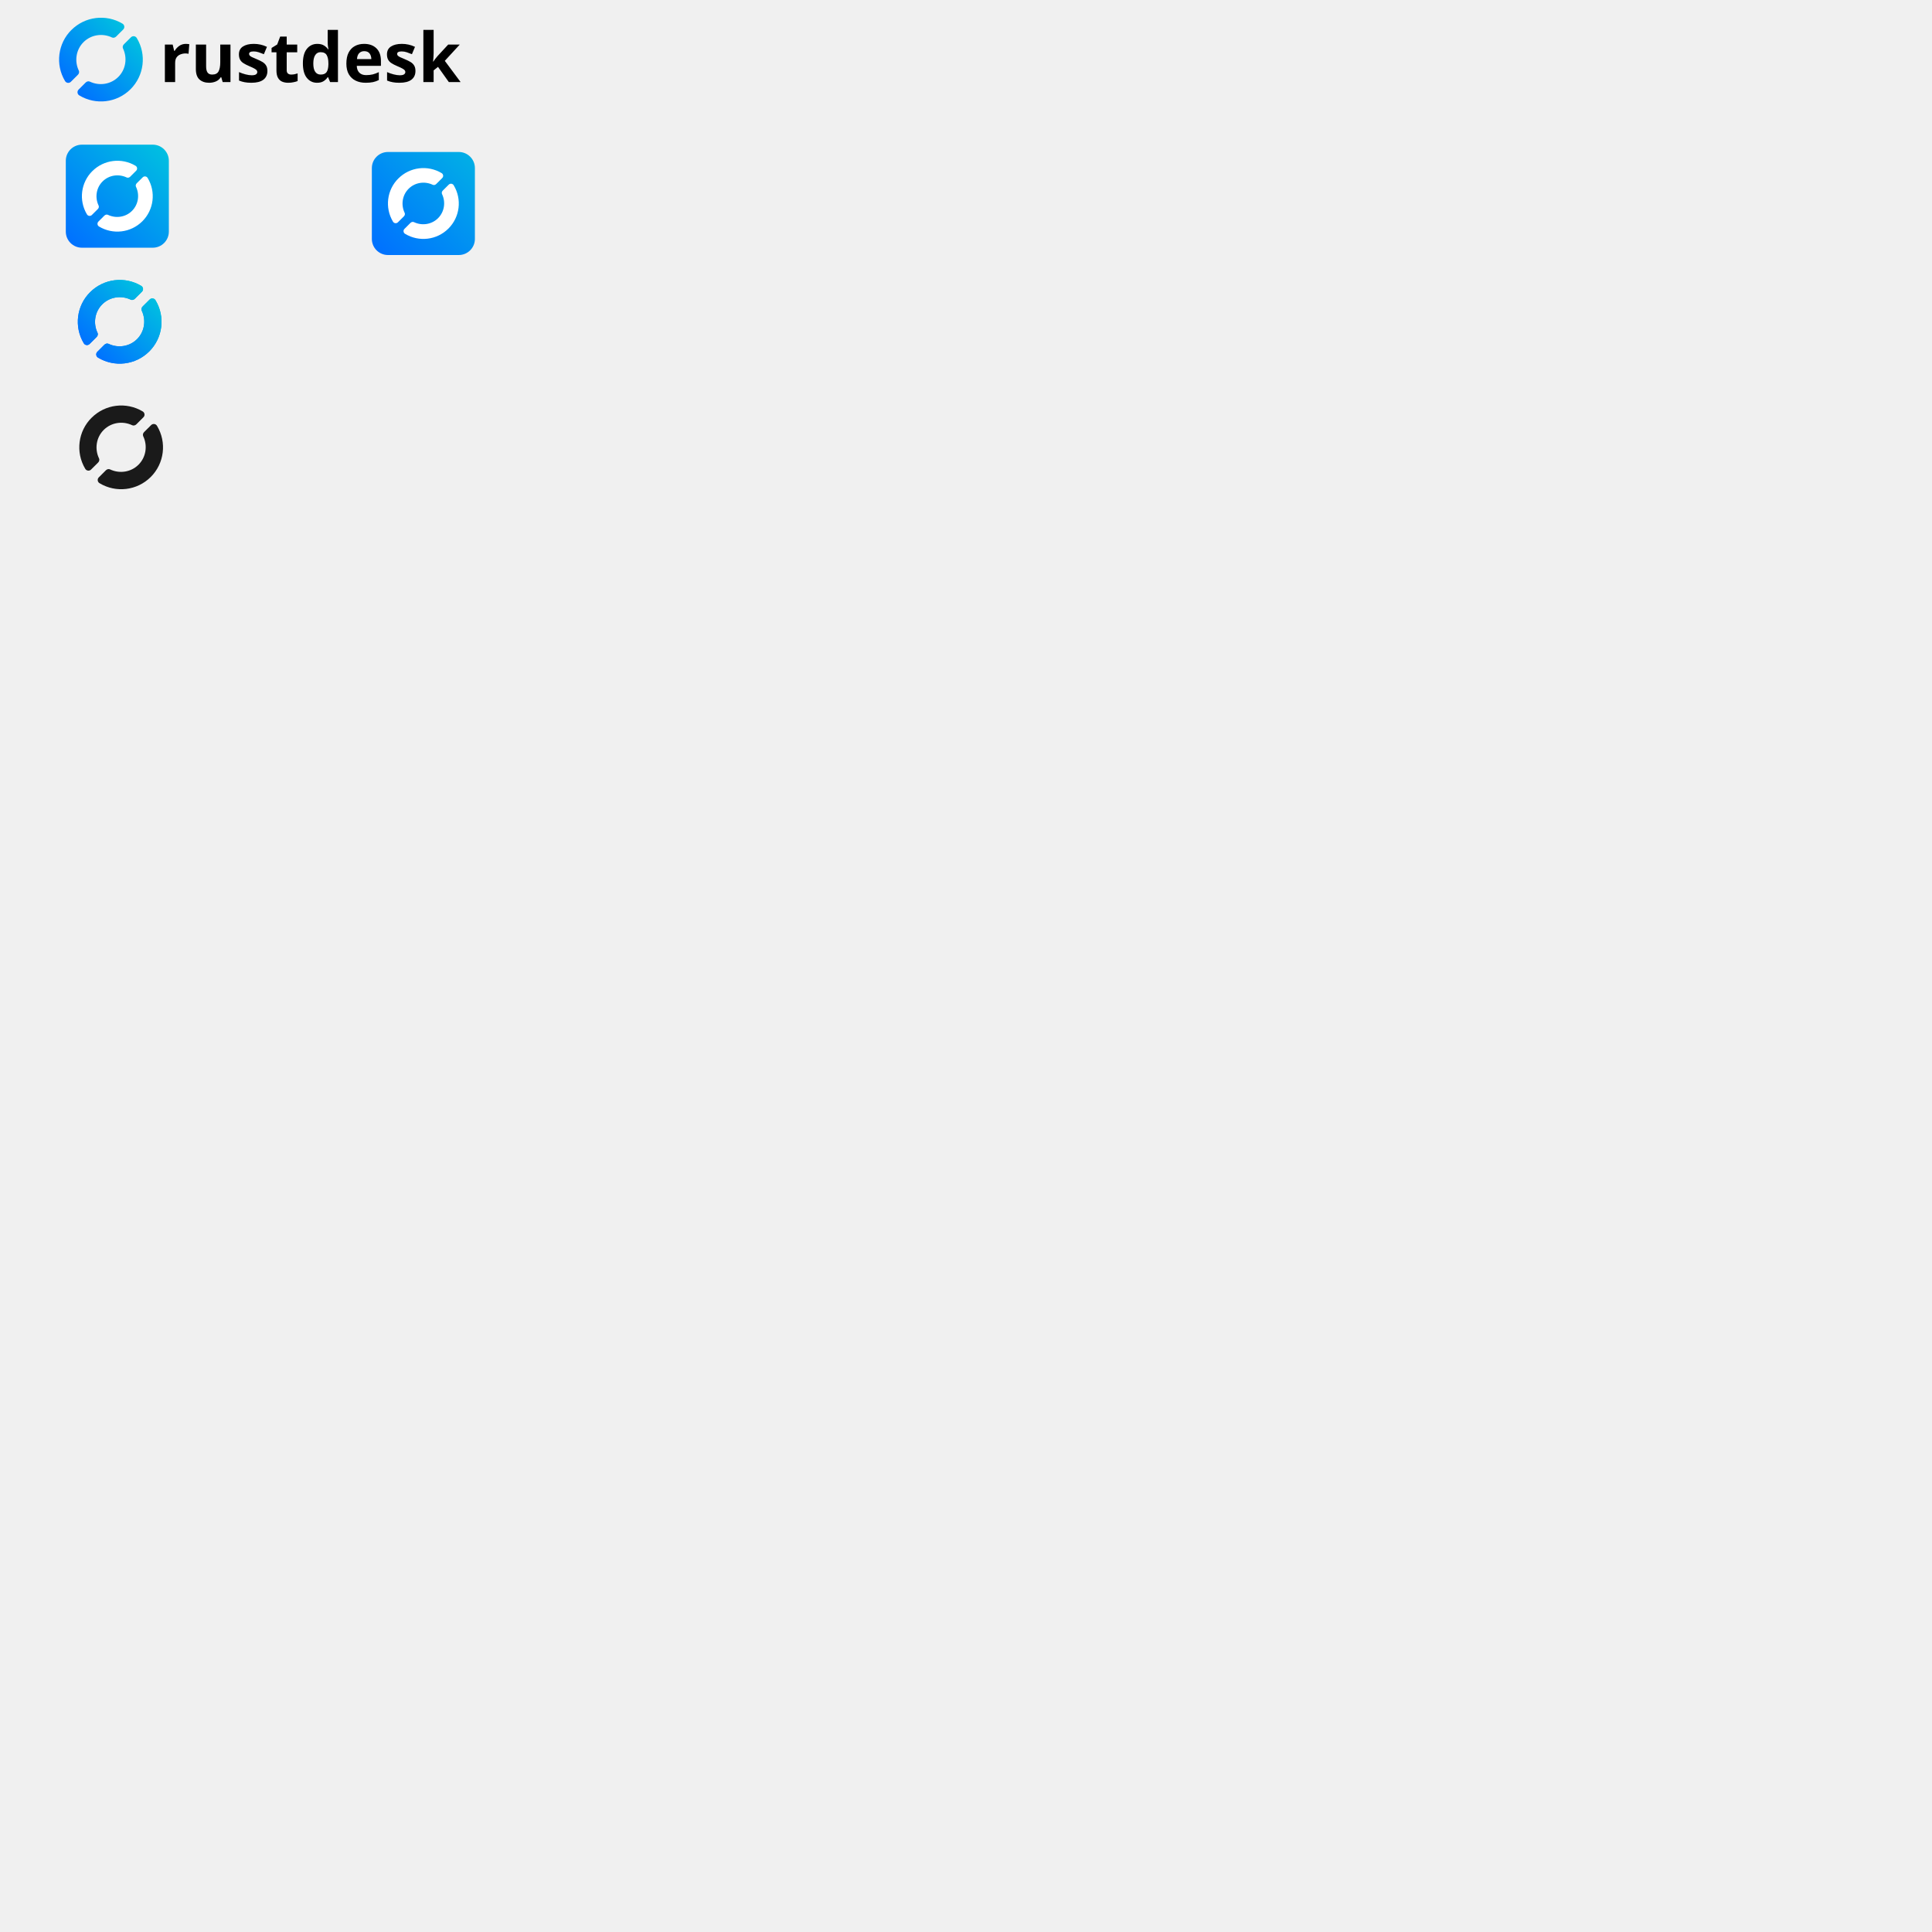
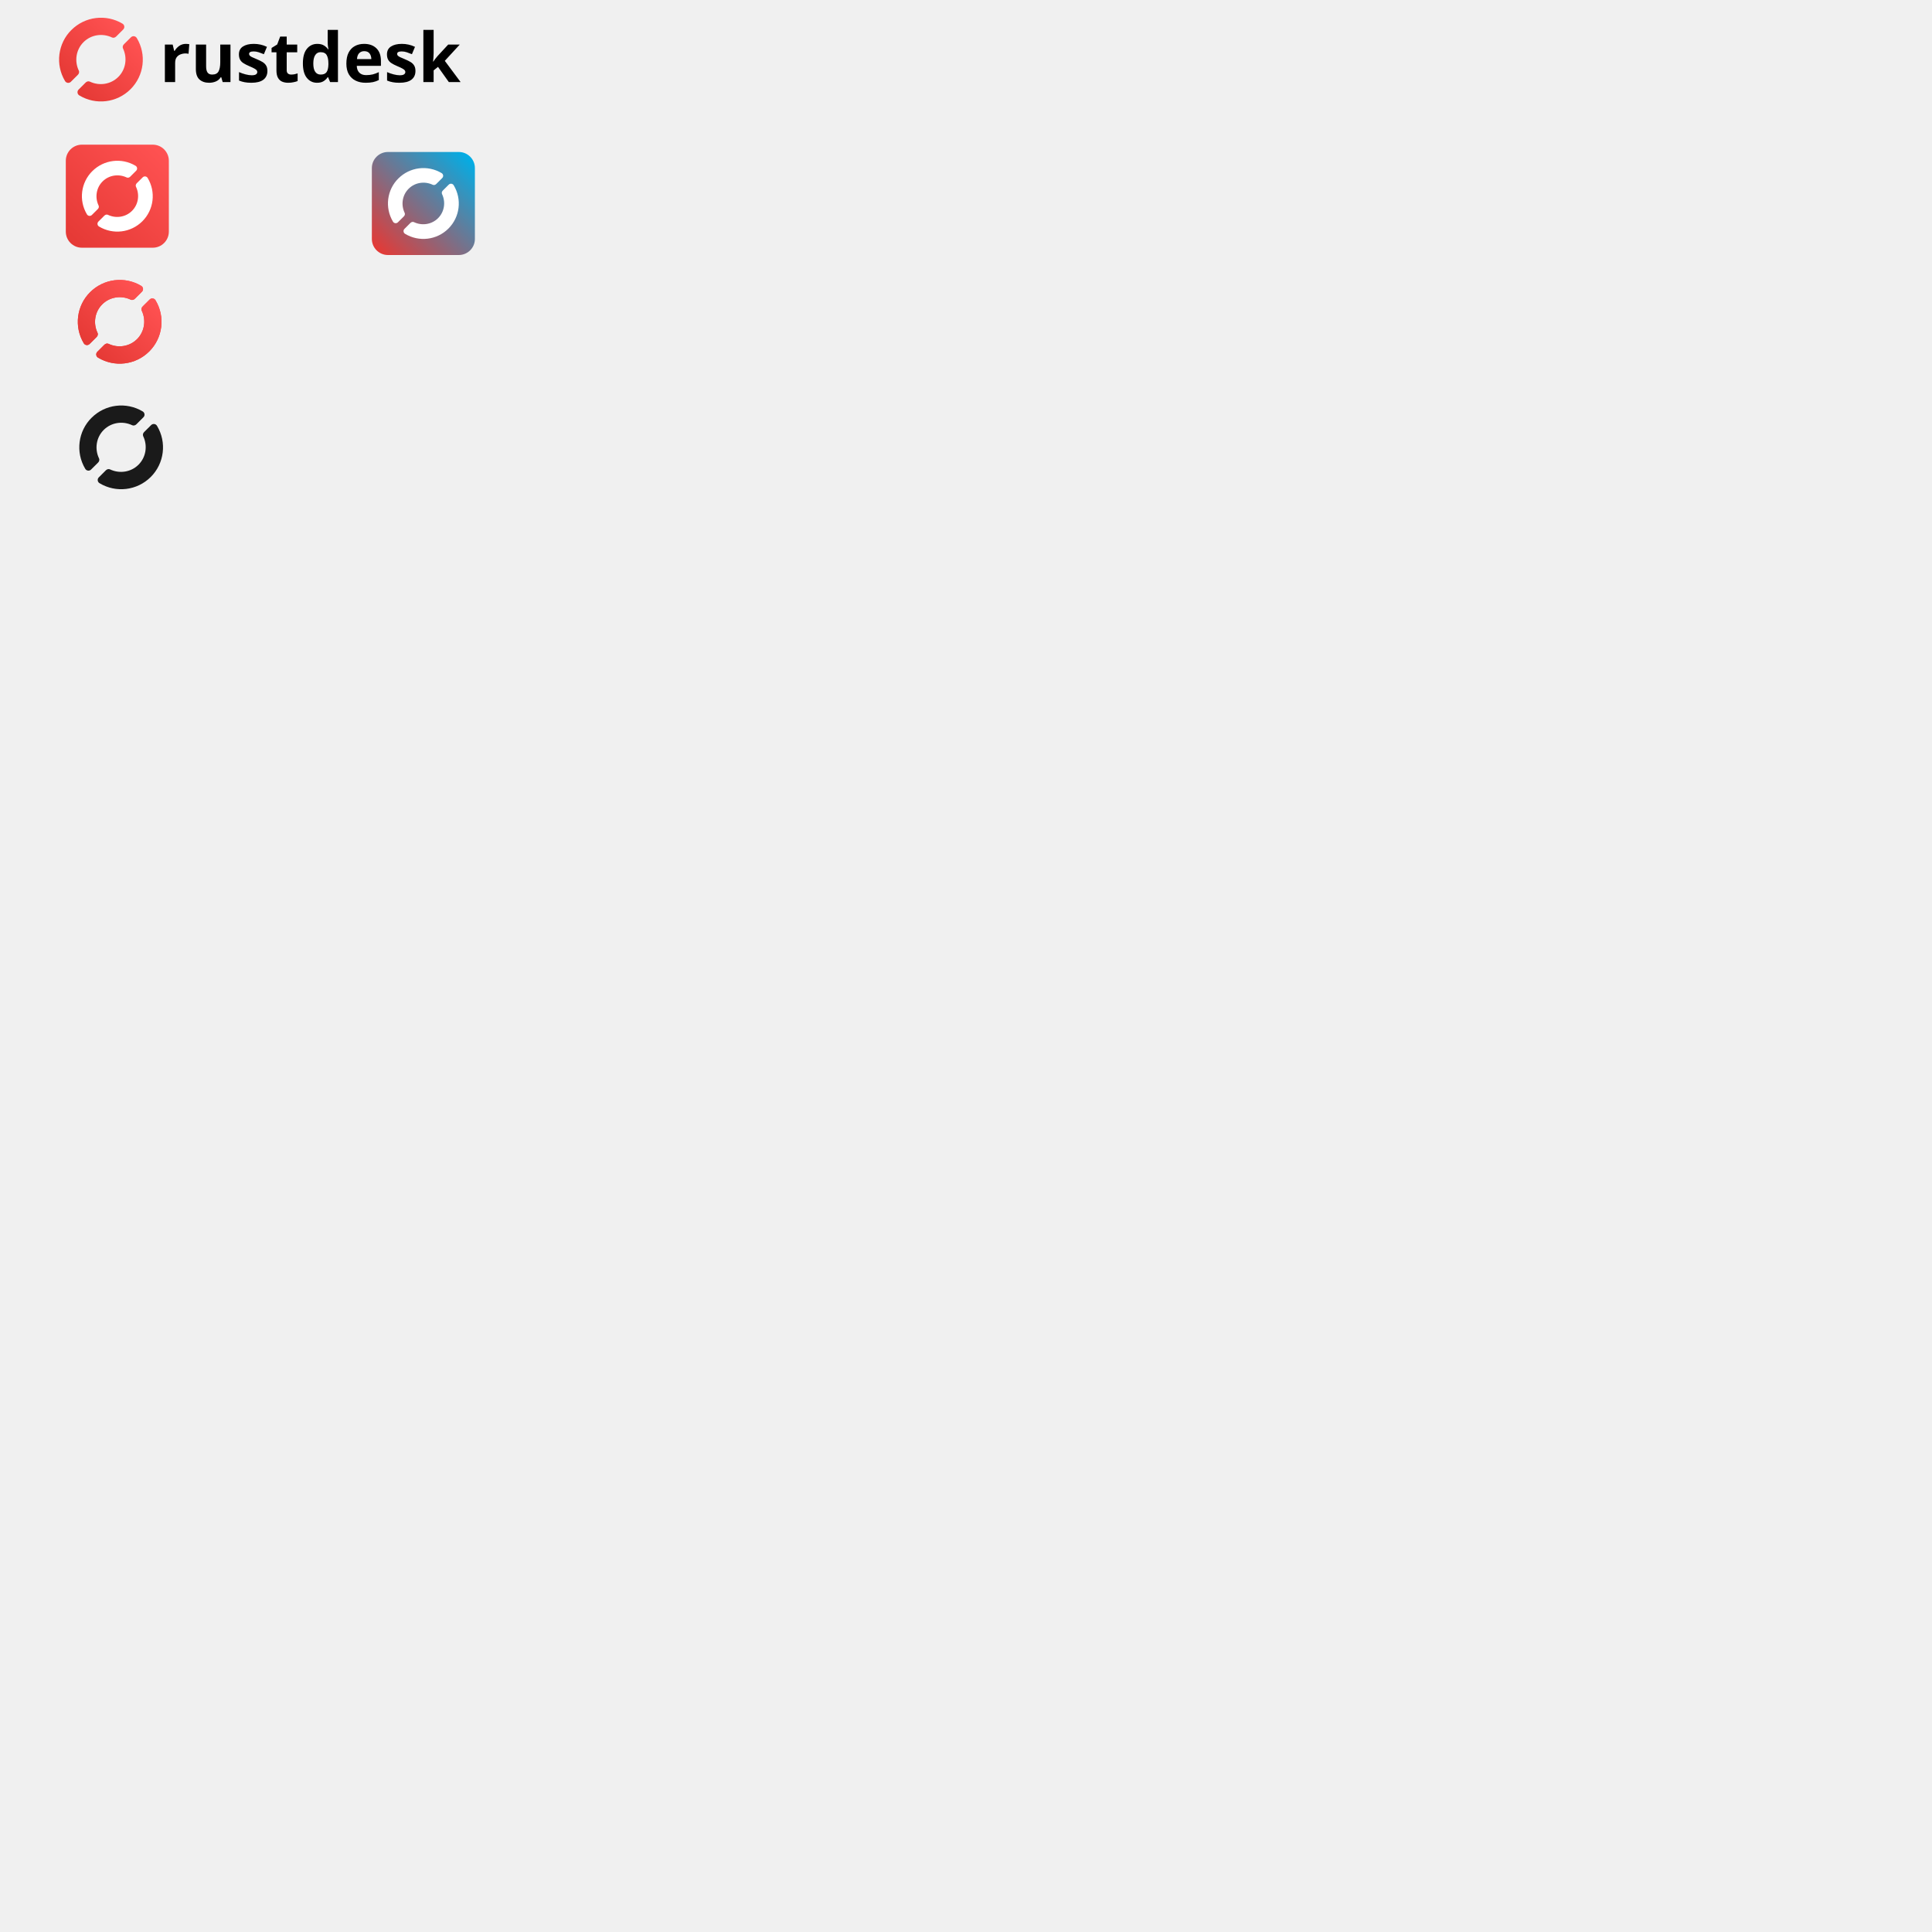
<svg xmlns="http://www.w3.org/2000/svg" xmlns:xlink="http://www.w3.org/1999/xlink" style="isolation:isolate" viewBox="66.993 897.484 600 600" version="1.1" id="svg11" xml:space="preserve" width="600" height="600">
  <defs id="defs15">
    <linearGradient id="linearGradient9947" x1="0.148" x2="0.845" y1="0.851" y2="0.154" gradientTransform="matrix(26.301,0,0,26.331,90.67354,911.7572)" gradientUnits="userSpaceOnUse">
-       <stop offset="0" stop-color="#004ba6" id="stop9943" style="stop-color:#0071ff;stop-opacity:1;" />
-       <stop offset="1" stop-color="#00bfe1" id="stop9945" style="stop-color:#01aee6;stop-opacity:1;" />
+       <stop offset="0" stop-color="#B71C1C" id="stop9943" style="stop-color:#E53935;stop-opacity:1;" />
+       <stop offset="1" stop-color="#FF5252" id="stop9945" style="stop-color:#01aee6;stop-opacity:1;" />
    </linearGradient>
    <linearGradient id="linearGradient9775" x1="0.045" x2="0.955" y1="0.955" y2="0.045" gradientTransform="matrix(32,0,0,32,231.03,929.9804)" gradientUnits="userSpaceOnUse">
-       <stop offset="0" stop-color="#004ba6" id="stop9771" style="stop-color:#0071ff;stop-opacity:1;" />
-       <stop offset="1" stop-color="#00bfe1" id="stop9773" style="stop-color:#01aee6;stop-opacity:1;" />
+       <stop offset="0" stop-color="#B71C1C" id="stop9771" style="stop-color:#E53935;stop-opacity:1;" />
+       <stop offset="1" stop-color="#FF5252" id="stop9773" style="stop-color:#01aee6;stop-opacity:1;" />
    </linearGradient>
    <linearGradient id="linearGradient5424" x1="0.148" x2="0.845" y1="0.851" y2="0.154" gradientTransform="matrix(26.301,0,0,26.331,90.67354,911.7572)" gradientUnits="userSpaceOnUse">
-       <stop offset="0" stop-color="#004ba6" id="stop5420" style="stop-color:#0071ff;stop-opacity:1;" />
-       <stop offset="1" stop-color="#00bfe1" id="stop5422" style="stop-color:#01aee6;stop-opacity:1;" />
+       <stop offset="0" stop-color="#B71C1C" id="stop5420" style="stop-color:#E53935;stop-opacity:1;" />
+       <stop offset="1" stop-color="#FF5252" id="stop5422" style="stop-color:#01aee6;stop-opacity:1;" />
    </linearGradient>
    <linearGradient id="linearGradient1258" x1="0.045" x2="0.955" y1="0.955" y2="0.045" gradientTransform="matrix(32,0,0,32,231.03,929.9804)" gradientUnits="userSpaceOnUse">
-       <stop offset="0" stop-color="#004ba6" id="stop1254" style="stop-color:#0071ff;stop-opacity:1;" />
-       <stop offset="1" stop-color="#00bfe1" id="stop1256" style="stop-color:#01aee6;stop-opacity:1;" />
+       <stop offset="0" stop-color="#B71C1C" id="stop1254" style="stop-color:#E53935;stop-opacity:1;" />
+       <stop offset="1" stop-color="#FF5252" id="stop1256" style="stop-color:#01aee6;stop-opacity:1;" />
    </linearGradient>
    <linearGradient id="linearGradient1228" x1="0.045" x2="0.955" y1="0.955" y2="0.045" gradientTransform="matrix(32,0,0,32,231.03,929.9804)" gradientUnits="userSpaceOnUse">
-       <stop offset="0" stop-color="#004ba6" id="stop1224" style="stop-color:#0071ff;stop-opacity:1;" />
-       <stop offset="100%" stop-color="#00bfe1" id="stop1226" />
+       <stop offset="0" stop-color="#B71C1C" id="stop1224" style="stop-color:#E53935;stop-opacity:1;" />
+       <stop offset="100%" stop-color="#FF5252" id="stop1226" />
    </linearGradient>
    <rect x="34.073" y="7.526" width="62.535" height="16.147" id="rect9005" />
    <linearGradient id="a-3" x1="0.045" x2="0.955" y1="0.955" y2="0.045" gradientTransform="matrix(32,0,0,32,231.03,929.9804)" gradientUnits="userSpaceOnUse">
-       <stop offset="0%" stop-color="#004ba6" id="stop294" />
-       <stop offset="100%" stop-color="#00bfe1" id="stop296" />
+       <stop offset="0%" stop-color="#B71C1C" id="stop294" />
+       <stop offset="100%" stop-color="#FF5252" id="stop296" />
    </linearGradient>
    <linearGradient xlink:href="#linearGradient1228" id="linearGradient426" gradientUnits="userSpaceOnUse" gradientTransform="matrix(32,0,0,32,45.09661,851.7449)" x1="0.045" y1="0.955" x2="0.955" y2="0.045" />
    <linearGradient xlink:href="#a" id="linearGradient5414" gradientUnits="userSpaceOnUse" gradientTransform="matrix(26.00048,0,0,25.99935,91.16012,984.4207)" x1="0.148" y1="0.851" x2="0.845" y2="0.154" />
    <linearGradient xlink:href="#a" id="linearGradient9753" gradientUnits="userSpaceOnUse" gradientTransform="matrix(26.00048,0,0,25.99935,66.99302,897.4845)" x1="0.148" y1="0.851" x2="0.845" y2="0.154" />
    <linearGradient xlink:href="#linearGradient9775" id="linearGradient9769" gradientUnits="userSpaceOnUse" gradientTransform="matrix(32,0,0,32,45.09661,851.7449)" x1="0.045" y1="0.955" x2="0.955" y2="0.045" />
    <linearGradient xlink:href="#a" id="linearGradient9831" gradientUnits="userSpaceOnUse" gradientTransform="matrix(22.0004,0,0,21.99946,71.99301,902.4844)" x1="0.148" y1="0.851" x2="0.845" y2="0.154" />
    <linearGradient xlink:href="#a" id="linearGradient342" gradientUnits="userSpaceOnUse" gradientTransform="matrix(26.00048,0,0,25.99936,17.98453,891.7487)" x1="0.148" y1="0.851" x2="0.845" y2="0.154" />
    <linearGradient xlink:href="#a" id="linearGradient765" gradientUnits="userSpaceOnUse" gradientTransform="matrix(26.00048,0,0,25.99936,17.98453,891.7487)" x1="0.148" y1="0.851" x2="0.845" y2="0.154" />
  </defs>
  <linearGradient id="a" x1="0.148" x2="0.845" y1="0.851" y2="0.154" gradientTransform="matrix(26.301,0,0,26.331,90.67354,911.7572)" gradientUnits="userSpaceOnUse">
-     <stop offset="0" stop-color="#004ba6" id="stop4" style="stop-color:#0071ff;stop-opacity:1;" />
-     <stop offset="1" stop-color="#00bfe1" id="stop6" style="stop-color:#00bfe1;stop-opacity:1;" />
+     <stop offset="0" stop-color="#B71C1C" id="stop4" style="stop-color:#E53935;stop-opacity:1;" />
+     <stop offset="1" stop-color="#FF5252" id="stop6" style="stop-color:#FF5252;stop-opacity:1;" />
  </linearGradient>
-   <text xml:space="preserve" transform="translate(66.993,897.484)" id="text9003" style="white-space:pre;shape-inside:url(#rect9005);display:inline;fill:#0071ff" />
+   <text xml:space="preserve" transform="translate(66.993,897.484)" id="text9003" style="white-space:pre;shape-inside:url(#rect9005);display:inline;fill:#E53935" />
  <path fill="url(#a)" d="m 113.485,990.488 -2.135,2.122 c -0.376,0.337 -0.557,0.879 -0.347,1.337 1.423,2.976 0.883,6.524 -1.451,8.856 -2.335,2.331 -5.887,2.871 -8.867,1.449 -0.439,-0.197 -0.954,-0.03 -1.292,0.313 l -2.17,2.166 c -0.255,0.25 -0.381,0.602 -0.34,0.956 0.041,0.354 0.243,0.669 0.548,0.854 5.113,3.095 11.679,2.306 15.911,-1.912 4.232,-4.216 5.039,-10.773 1.955,-15.887 -0.177,-0.311 -0.489,-0.522 -0.844,-0.572 -0.355,-0.05 -0.713,0.068 -0.968,0.318 z m -18.467,-2.306 c -4.253,4.2 -5.086,10.758 -2.02,15.885 0.177,0.312 0.488,0.523 0.843,0.573 0.355,0.05 0.713,-0.068 0.969,-0.319 l 2.123,-2.109 c 0.385,-0.337 0.572,-0.885 0.359,-1.349 -1.423,-2.976 -0.884,-6.524 1.451,-8.856 2.334,-2.331 5.887,-2.871 8.866,-1.45 0.434,0.195 0.942,0.033 1.281,-0.3 l 2.182,-2.179 c 0.255,-0.249 0.381,-0.601 0.34,-0.956 -0.042,-0.353 -0.243,-0.668 -0.548,-0.854 -5.122,-3.068 -11.678,-2.255 -15.893,1.972 z" id="path5412" style="fill:url(#linearGradient5414);stroke-width:0.988" />
  <g id="g9521">
    <g id="g3226" transform="translate(42.33301,90.66725)">
      <path fill="url(#a)" d="M 72.097,883.745 H 50.097 c -2.76,0 -5,-2.24 -5,-5 v -22 c 0,-2.759 2.24,-5 5,-5 h 22 c 2.759,0 5,2.241 5,5 v 22 c 0,2.76 -2.241,5 -5,5 z" id="path422" style="isolation:isolate;fill:url(#linearGradient426)" />
    </g>
    <path fill="url(#a)" d="m 111.32,952.547 -1.807,1.795 c -0.318,0.285 -0.472,0.744 -0.293,1.131 1.204,2.518 0.747,5.52 -1.228,7.494 -1.976,1.973 -4.981,2.429 -7.502,1.226 -0.371,-0.166 -0.807,-0.025 -1.093,0.265 l -1.836,1.833 c -0.216,0.211 -0.322,0.51 -0.288,0.809 0.034,0.3 0.206,0.567 0.463,0.723 4.326,2.618 9.882,1.951 13.463,-1.618 3.581,-3.568 4.264,-9.115 1.655,-13.443 -0.15,-0.263 -0.414,-0.442 -0.714,-0.484 -0.3,-0.042 -0.603,0.058 -0.819,0.269 z m -15.626,-1.951 c -3.599,3.554 -4.304,9.103 -1.709,13.441 0.15,0.264 0.413,0.443 0.714,0.485 0.3,0.042 0.603,-0.058 0.82,-0.27 l 1.797,-1.785 c 0.325,-0.285 0.484,-0.749 0.303,-1.141 -1.204,-2.518 -0.748,-5.52 1.228,-7.494 1.975,-1.973 4.981,-2.429 7.502,-1.227 0.367,0.165 0.797,0.028 1.084,-0.254 l 1.846,-1.844 c 0.216,-0.211 0.322,-0.509 0.288,-0.809 -0.035,-0.299 -0.206,-0.566 -0.463,-0.723 -4.334,-2.596 -9.881,-1.908 -13.448,1.669 z" id="path9011" style="fill:#ffffff;fill-opacity:1;stroke-width:0.836" />
  </g>
  <path fill="url(#a)" d="m 113.485,990.488 -2.135,2.122 c -0.376,0.337 -0.557,0.879 -0.347,1.337 1.423,2.976 0.883,6.524 -1.451,8.856 -2.335,2.331 -5.887,2.871 -8.867,1.449 -0.439,-0.197 -0.954,-0.03 -1.292,0.313 l -2.17,2.166 c -0.255,0.25 -0.381,0.602 -0.34,0.956 0.041,0.354 0.243,0.669 0.548,0.854 5.113,3.095 11.679,2.306 15.911,-1.912 4.232,-4.216 5.039,-10.773 1.955,-15.887 -0.177,-0.311 -0.489,-0.522 -0.844,-0.572 -0.355,-0.05 -0.713,0.068 -0.968,0.318 z m -18.467,-2.306 c -4.253,4.2 -5.086,10.758 -2.02,15.885 0.177,0.312 0.488,0.523 0.843,0.573 0.355,0.05 0.713,-0.068 0.969,-0.319 l 2.123,-2.109 c 0.385,-0.337 0.572,-0.885 0.359,-1.349 -1.423,-2.976 -0.884,-6.524 1.451,-8.856 2.334,-2.331 5.887,-2.871 8.866,-1.45 0.434,0.195 0.942,0.033 1.281,-0.3 l 2.182,-2.179 c 0.255,-0.249 0.381,-0.601 0.34,-0.956 -0.042,-0.353 -0.243,-0.668 -0.548,-0.854 -5.122,-3.068 -11.678,-2.255 -15.893,1.972 z" id="path9523" style="fill:url(#linearGradient5414);stroke-width:0.988" />
  <g id="g9759" transform="translate(18.35032,5.505096)">
    <g id="g8359">
-       <text xml:space="preserve" style="font-style:normal;font-variant:normal;font-weight:normal;font-stretch:normal;font-size:21.333px;font-family:Asap;-inkscape-font-specification:Asap;fill:#0071ff" x="98.192" y="917.463" id="text9011">
+       <text xml:space="preserve" style="font-style:normal;font-variant:normal;font-weight:normal;font-stretch:normal;font-size:21.333px;font-family:Asap;-inkscape-font-specification:Asap;fill:#E53935" x="98.192" y="917.463" id="text9011">
        <tspan id="tspan9009" x="98.192" y="917.463" style="font-style:normal;font-variant:normal;font-weight:600;font-stretch:normal;font-size:21.333px;font-family:Nunito;-inkscape-font-specification:'Nunito Semi-Bold';fill:#000000">rustdesk</tspan>
      </text>
    </g>
    <path fill="url(#a)" d="m 89.318,903.552 -2.135,2.122 c -0.376,0.337 -0.557,0.879 -0.347,1.337 1.423,2.976 0.883,6.524 -1.451,8.856 -2.335,2.331 -5.887,2.871 -8.867,1.449 -0.439,-0.197 -0.954,-0.03 -1.292,0.313 l -2.17,2.166 c -0.255,0.25 -0.381,0.602 -0.34,0.956 0.041,0.354 0.243,0.669 0.548,0.854 5.113,3.095 11.679,2.306 15.911,-1.912 4.232,-4.216 5.039,-10.773 1.955,-15.887 -0.177,-0.311 -0.489,-0.522 -0.844,-0.572 -0.355,-0.05 -0.713,0.068 -0.968,0.318 z m -18.467,-2.306 c -4.253,4.2 -5.086,10.758 -2.02,15.885 0.177,0.312 0.488,0.523 0.843,0.573 0.355,0.05 0.713,-0.068 0.969,-0.319 l 2.123,-2.109 c 0.385,-0.337 0.572,-0.885 0.359,-1.349 -1.423,-2.976 -0.884,-6.524 1.451,-8.856 2.334,-2.331 5.887,-2.871 8.866,-1.45 0.434,0.195 0.942,0.033 1.281,-0.3 l 2.182,-2.179 c 0.255,-0.249 0.381,-0.601 0.34,-0.956 -0.042,-0.353 -0.243,-0.668 -0.548,-0.854 -5.122,-3.068 -11.678,-2.255 -15.893,1.972 z" id="path9751" style="fill:url(#linearGradient9753);stroke-width:0.988" />
  </g>
  <g id="g9767" transform="translate(95.04653,2.270736)">
    <g id="g9763" transform="translate(42.33301,90.66725)">
      <path fill="url(#a)" d="M 72.097,883.745 H 50.097 c -2.76,0 -5,-2.24 -5,-5 v -22 c 0,-2.759 2.24,-5 5,-5 h 22 c 2.759,0 5,2.241 5,5 v 22 c 0,2.76 -2.241,5 -5,5 z" id="path9761" style="isolation:isolate;fill:url(#linearGradient9769)" />
    </g>
    <path fill="url(#a)" d="m 111.32,952.547 -1.807,1.795 c -0.318,0.285 -0.472,0.744 -0.293,1.131 1.204,2.518 0.747,5.52 -1.228,7.494 -1.976,1.973 -4.981,2.429 -7.502,1.226 -0.371,-0.166 -0.807,-0.025 -1.093,0.265 l -1.836,1.833 c -0.216,0.211 -0.322,0.51 -0.288,0.809 0.034,0.3 0.206,0.567 0.463,0.723 4.326,2.618 9.882,1.951 13.463,-1.618 3.581,-3.568 4.264,-9.115 1.655,-13.443 -0.15,-0.263 -0.414,-0.442 -0.714,-0.484 -0.3,-0.042 -0.603,0.058 -0.819,0.269 z m -15.626,-1.951 c -3.599,3.554 -4.304,9.103 -1.709,13.441 0.15,0.264 0.413,0.443 0.714,0.485 0.3,0.042 0.603,-0.058 0.82,-0.27 l 1.797,-1.785 c 0.325,-0.285 0.484,-0.749 0.303,-1.141 -1.204,-2.518 -0.748,-5.52 1.228,-7.494 1.975,-1.973 4.981,-2.429 7.502,-1.227 0.367,0.165 0.797,0.028 1.084,-0.254 l 1.846,-1.844 c 0.216,-0.211 0.322,-0.509 0.288,-0.809 -0.035,-0.299 -0.206,-0.566 -0.463,-0.723 -4.334,-2.596 -9.881,-1.908 -13.448,1.669 z" id="path9765" style="fill:#ffffff;fill-opacity:1;stroke-width:0.836" />
  </g>
  <g id="g9825" transform="translate(-74.12332,-7.46099)">
    <g id="g9821" transform="translate(42.33301,90.66725)" />
  </g>
  <g id="g9889" transform="translate(-59.55055,66.71606)">
    <rect style="fill:#ffffff;fill-opacity:1;stroke:none;stroke-width:1;stroke-dasharray:none;stroke-opacity:1;paint-order:fill markers stroke" id="rect9885" width="32" height="32" x="66.993" y="897.484" />
    <path fill="url(#a)" d="m 90.883,907.619 -1.807,1.795 c -0.318,0.285 -0.472,0.744 -0.293,1.131 1.204,2.518 0.747,5.52 -1.228,7.494 -1.976,1.973 -4.981,2.429 -7.502,1.226 -0.371,-0.166 -0.807,-0.025 -1.093,0.265 l -1.836,1.833 c -0.216,0.211 -0.322,0.51 -0.288,0.809 0.034,0.3 0.206,0.567 0.463,0.723 4.326,2.618 9.882,1.951 13.463,-1.618 3.581,-3.568 4.264,-9.115 1.655,-13.443 -0.15,-0.263 -0.414,-0.442 -0.714,-0.484 -0.3,-0.043 -0.603,0.058 -0.819,0.269 z m -15.626,-1.951 c -3.599,3.554 -4.304,9.103 -1.709,13.441 0.15,0.264 0.413,0.443 0.714,0.485 0.3,0.042 0.603,-0.058 0.82,-0.27 l 1.797,-1.785 c 0.325,-0.285 0.484,-0.749 0.303,-1.141 -1.204,-2.518 -0.748,-5.52 1.228,-7.493 1.975,-1.973 4.981,-2.429 7.502,-1.227 0.367,0.165 0.797,0.028 1.084,-0.254 l 1.846,-1.844 c 0.216,-0.211 0.322,-0.509 0.288,-0.809 -0.035,-0.299 -0.206,-0.566 -0.463,-0.723 -4.334,-2.596 -9.881,-1.908 -13.448,1.668 z" id="path9829" style="fill:url(#linearGradient9831);stroke-width:0.988" />
  </g>
  <path fill="url(#a)" d="m 113.944,1029.483 -2.135,2.122 c -0.376,0.337 -0.557,0.879 -0.347,1.337 1.423,2.976 0.883,6.524 -1.451,8.856 -2.335,2.331 -5.887,2.871 -8.867,1.449 -0.439,-0.197 -0.954,-0.03 -1.292,0.313 l -2.17,2.166 c -0.255,0.25 -0.381,0.602 -0.34,0.956 0.041,0.354 0.243,0.669 0.548,0.854 5.113,3.095 11.679,2.306 15.911,-1.912 4.232,-4.216 5.039,-10.773 1.955,-15.887 -0.177,-0.311 -0.489,-0.522 -0.844,-0.572 -0.355,-0.05 -0.713,0.068 -0.968,0.318 z m -18.467,-2.306 c -4.253,4.2 -5.086,10.758 -2.02,15.885 0.177,0.312 0.488,0.523 0.843,0.573 0.355,0.05 0.713,-0.068 0.969,-0.319 l 2.123,-2.109 c 0.385,-0.337 0.572,-0.885 0.359,-1.349 -1.423,-2.976 -0.884,-6.524 1.451,-8.856 2.334,-2.331 5.887,-2.871 8.866,-1.45 0.434,0.195 0.942,0.033 1.281,-0.3 l 2.182,-2.179 c 0.255,-0.249 0.381,-0.601 0.34,-0.956 -0.042,-0.353 -0.243,-0.668 -0.548,-0.854 -5.122,-3.068 -11.678,-2.255 -15.893,1.972 z" id="path357" style="fill:#1a1a1a;stroke-width:0.988" />
  <path fill="url(#a)" d="m 34.579,1018.473 -2.135,2.122 c -0.376,0.337 -0.557,0.879 -0.347,1.337 1.423,2.976 0.883,6.524 -1.451,8.856 -2.335,2.331 -5.887,2.871 -8.867,1.449 -0.439,-0.197 -0.954,-0.03 -1.292,0.313 l -2.17,2.166 c -0.255,0.25 -0.381,0.602 -0.34,0.956 0.041,0.354 0.243,0.669 0.548,0.854 5.113,3.095 11.679,2.306 15.911,-1.912 4.232,-4.216 5.039,-10.773 1.955,-15.887 -0.177,-0.311 -0.489,-0.522 -0.844,-0.572 -0.355,-0.05 -0.713,0.068 -0.968,0.318 z m -18.467,-2.306 c -4.253,4.2 -5.086,10.758 -2.02,15.885 0.177,0.312 0.488,0.523 0.843,0.573 0.355,0.05 0.713,-0.068 0.969,-0.319 l 2.123,-2.109 c 0.385,-0.337 0.572,-0.885 0.359,-1.349 -1.423,-2.976 -0.884,-6.524 1.451,-8.856 2.334,-2.331 5.887,-2.871 8.866,-1.45 0.434,0.195 0.942,0.033 1.281,-0.3 l 2.182,-2.179 c 0.255,-0.249 0.381,-0.601 0.34,-0.956 -0.042,-0.353 -0.243,-0.668 -0.548,-0.854 -5.122,-3.068 -11.678,-2.255 -15.893,1.972 z" id="path408" style="fill:#ffffff;stroke-width:0.988" />
  <g id="g763" transform="translate(-49.90362,15.78627)">
    <g id="g761">
      <rect style="fill:#ffffff;fill-opacity:1;stroke:none;stroke-width:1;stroke-dasharray:none;stroke-opacity:1;paint-order:fill markers stroke" id="rect757" width="32" height="32" x="14.985" y="888.748" rx="5" ry="5" />
      <path fill="url(#a)" d="m 40.309,897.816 -2.135,2.122 c -0.376,0.337 -0.557,0.879 -0.347,1.337 1.423,2.976 0.883,6.524 -1.451,8.856 -2.335,2.331 -5.887,2.871 -8.867,1.449 -0.439,-0.197 -0.954,-0.03 -1.292,0.313 l -2.17,2.166 c -0.255,0.25 -0.381,0.602 -0.34,0.956 0.041,0.354 0.243,0.669 0.548,0.854 5.113,3.095 11.679,2.306 15.911,-1.912 4.232,-4.216 5.039,-10.773 1.955,-15.887 -0.177,-0.311 -0.489,-0.522 -0.844,-0.572 -0.355,-0.05 -0.713,0.068 -0.968,0.318 z M 21.843,895.511 c -4.253,4.2 -5.086,10.758 -2.02,15.885 0.177,0.312 0.488,0.523 0.843,0.573 0.355,0.05 0.713,-0.068 0.969,-0.319 l 2.123,-2.109 c 0.385,-0.337 0.572,-0.885 0.359,-1.349 -1.423,-2.976 -0.884,-6.524 1.451,-8.856 2.334,-2.331 5.887,-2.871 8.866,-1.45 0.434,0.195 0.942,0.033 1.281,-0.3 l 2.182,-2.179 c 0.255,-0.249 0.381,-0.601 0.34,-0.956 -0.041,-0.353 -0.243,-0.668 -0.548,-0.854 -5.122,-3.068 -11.678,-2.255 -15.893,1.972 z" id="path759" style="fill:url(#linearGradient765);stroke-width:0.988" />
    </g>
  </g>
  <path style="fill:#000000;stroke-width:1" id="path2240" d="" />
  <g id="g340" transform="translate(-53.94018,69.13041)">
    <g id="g369" transform="translate(-2.109404,-5.177626)">
      <rect style="fill:#ffffff;fill-opacity:1;stroke:none;stroke-width:1;stroke-dasharray:none;stroke-opacity:1;paint-order:fill markers stroke" id="rect336" width="32" height="32" x="14.985" y="888.748" rx="7" ry="7" />
      <path fill="url(#a)" d="m 40.309,897.816 -2.135,2.122 c -0.376,0.337 -0.557,0.879 -0.347,1.337 1.423,2.976 0.883,6.524 -1.451,8.856 -2.335,2.331 -5.887,2.871 -8.867,1.449 -0.439,-0.197 -0.954,-0.03 -1.292,0.313 l -2.17,2.166 c -0.255,0.25 -0.381,0.602 -0.34,0.956 0.041,0.354 0.243,0.669 0.548,0.854 5.113,3.095 11.679,2.306 15.911,-1.912 4.232,-4.216 5.039,-10.773 1.955,-15.887 -0.177,-0.311 -0.489,-0.522 -0.844,-0.572 -0.355,-0.05 -0.713,0.068 -0.968,0.318 z M 21.843,895.511 c -4.253,4.2 -5.086,10.758 -2.02,15.885 0.177,0.312 0.488,0.523 0.843,0.573 0.355,0.05 0.713,-0.068 0.969,-0.319 l 2.123,-2.109 c 0.385,-0.337 0.572,-0.885 0.359,-1.349 -1.423,-2.976 -0.884,-6.524 1.451,-8.856 2.334,-2.331 5.887,-2.871 8.866,-1.45 0.434,0.195 0.942,0.033 1.281,-0.3 l 2.182,-2.179 c 0.255,-0.249 0.381,-0.601 0.34,-0.956 -0.041,-0.353 -0.243,-0.668 -0.548,-0.854 -5.122,-3.068 -11.678,-2.255 -15.893,1.972 z" id="path338" style="fill:url(#linearGradient342);stroke-width:0.988" />
    </g>
  </g>
</svg>
